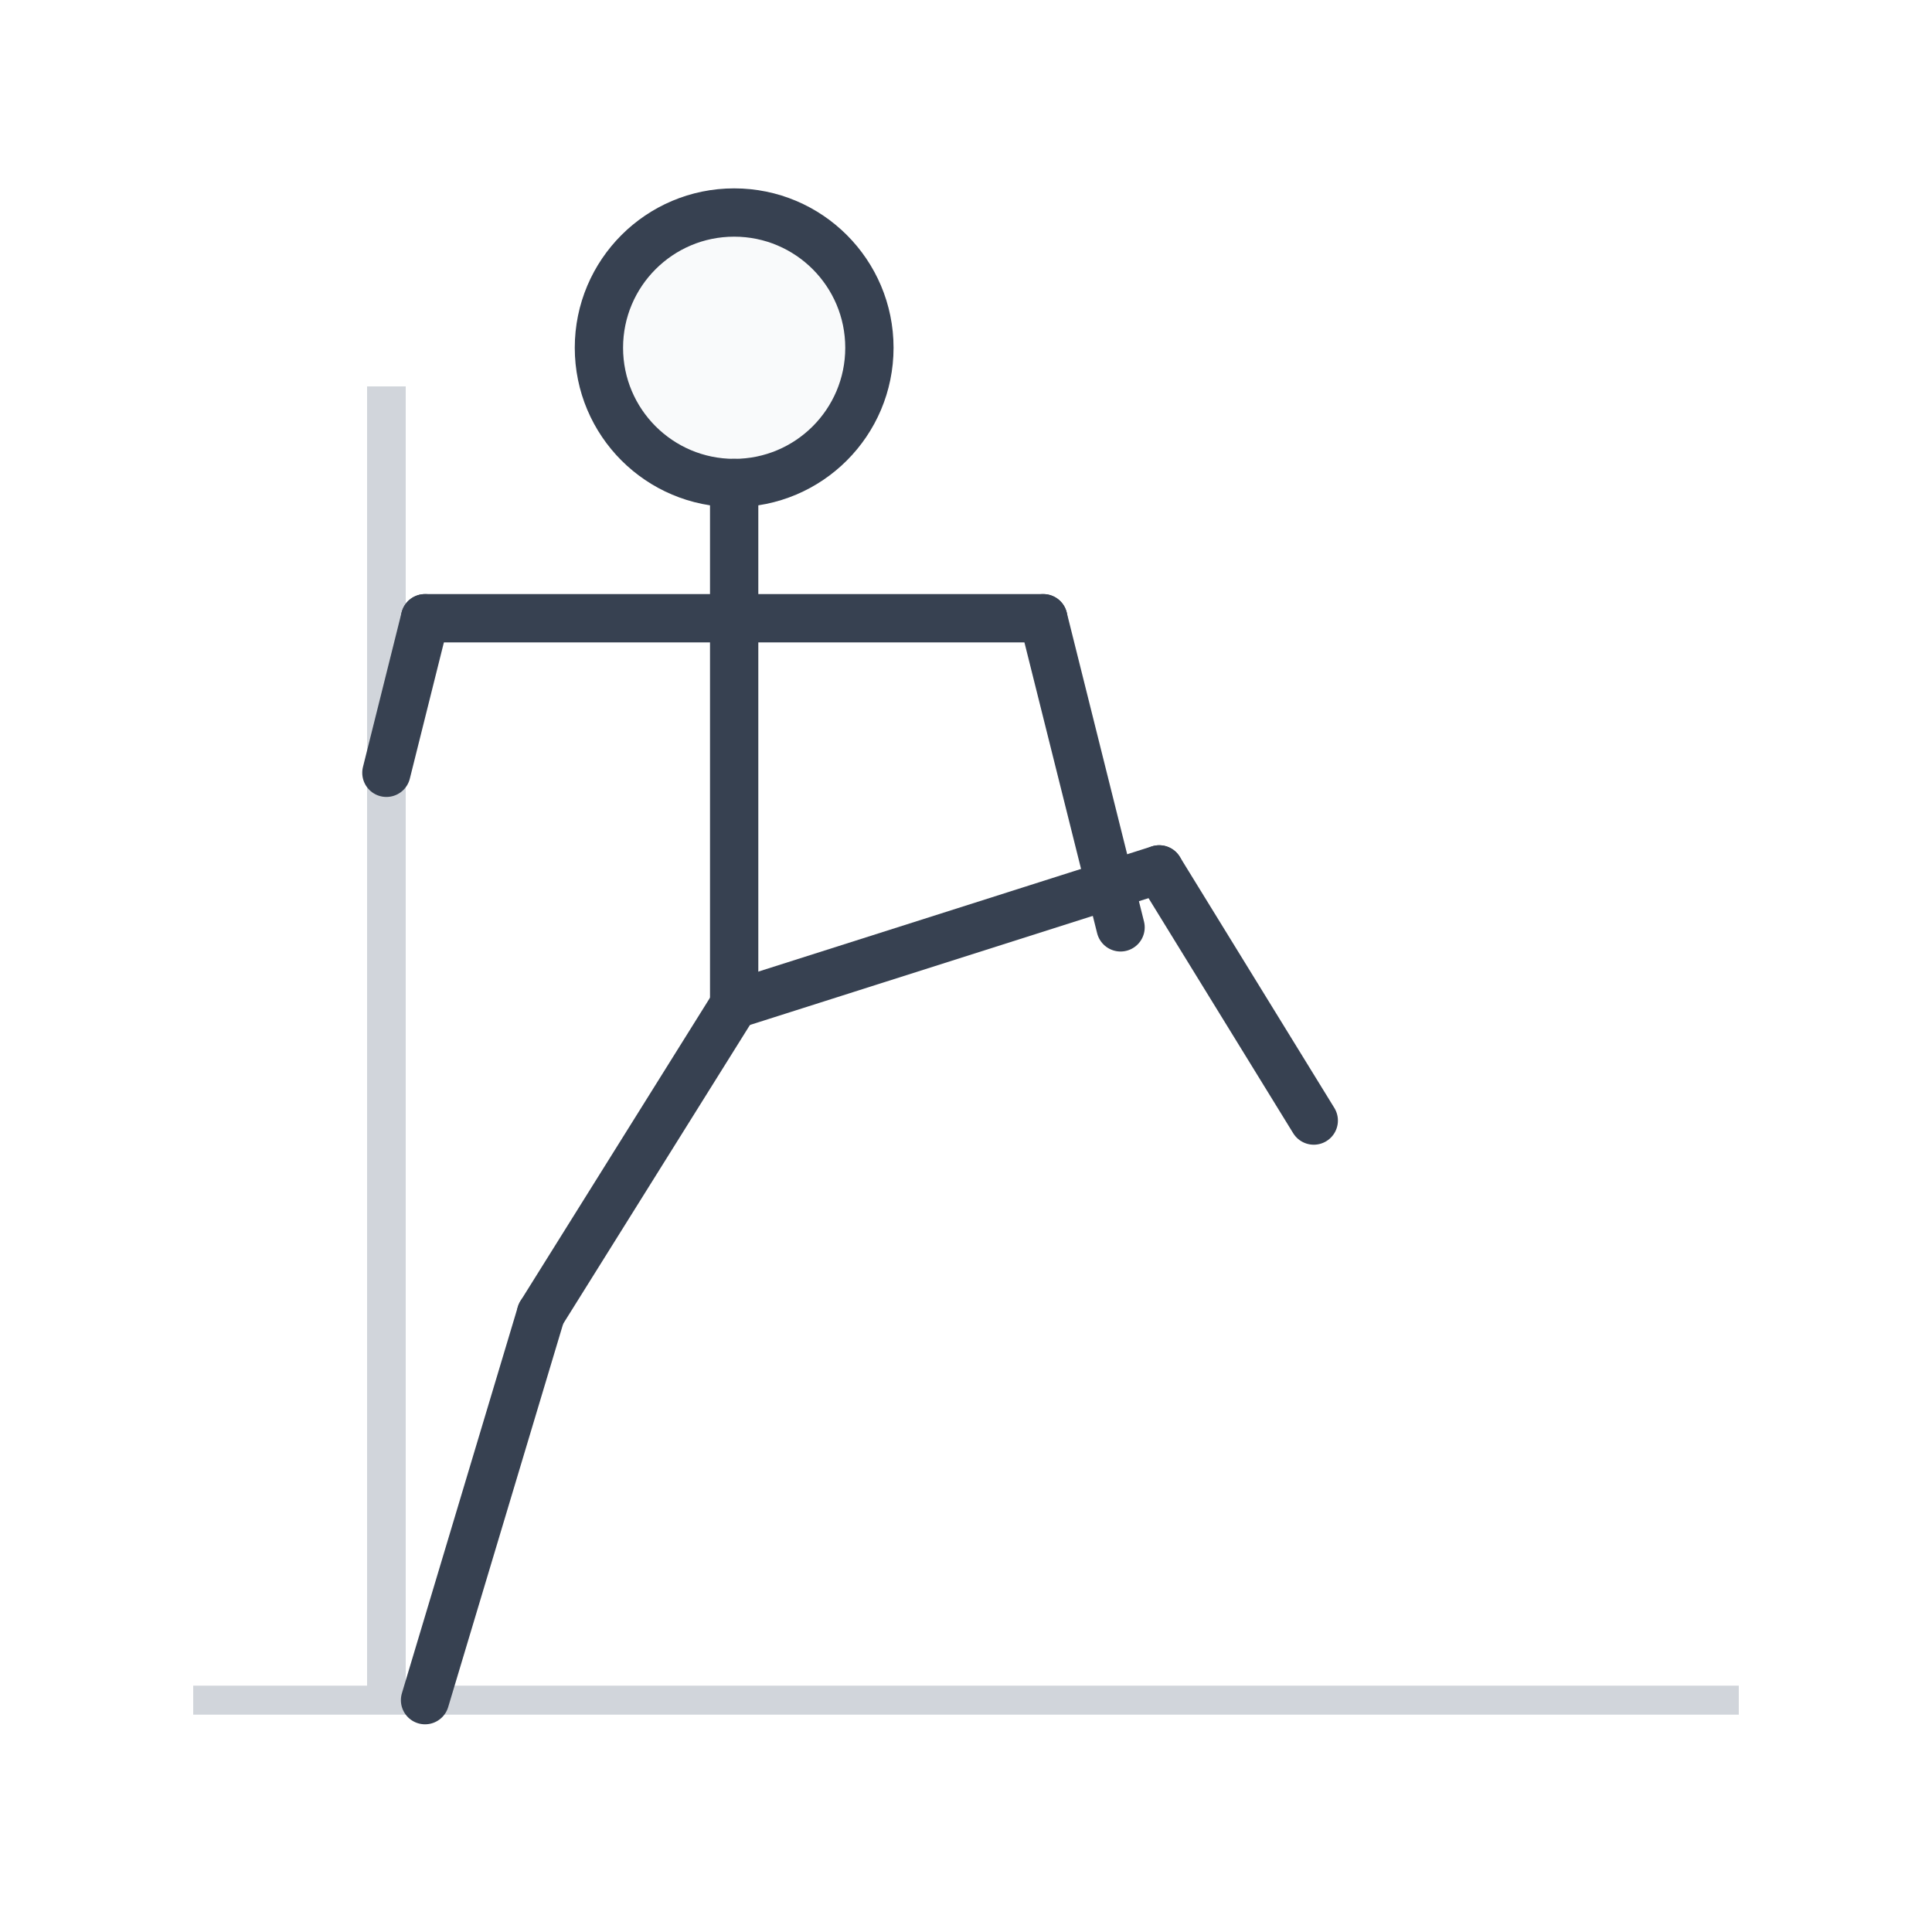
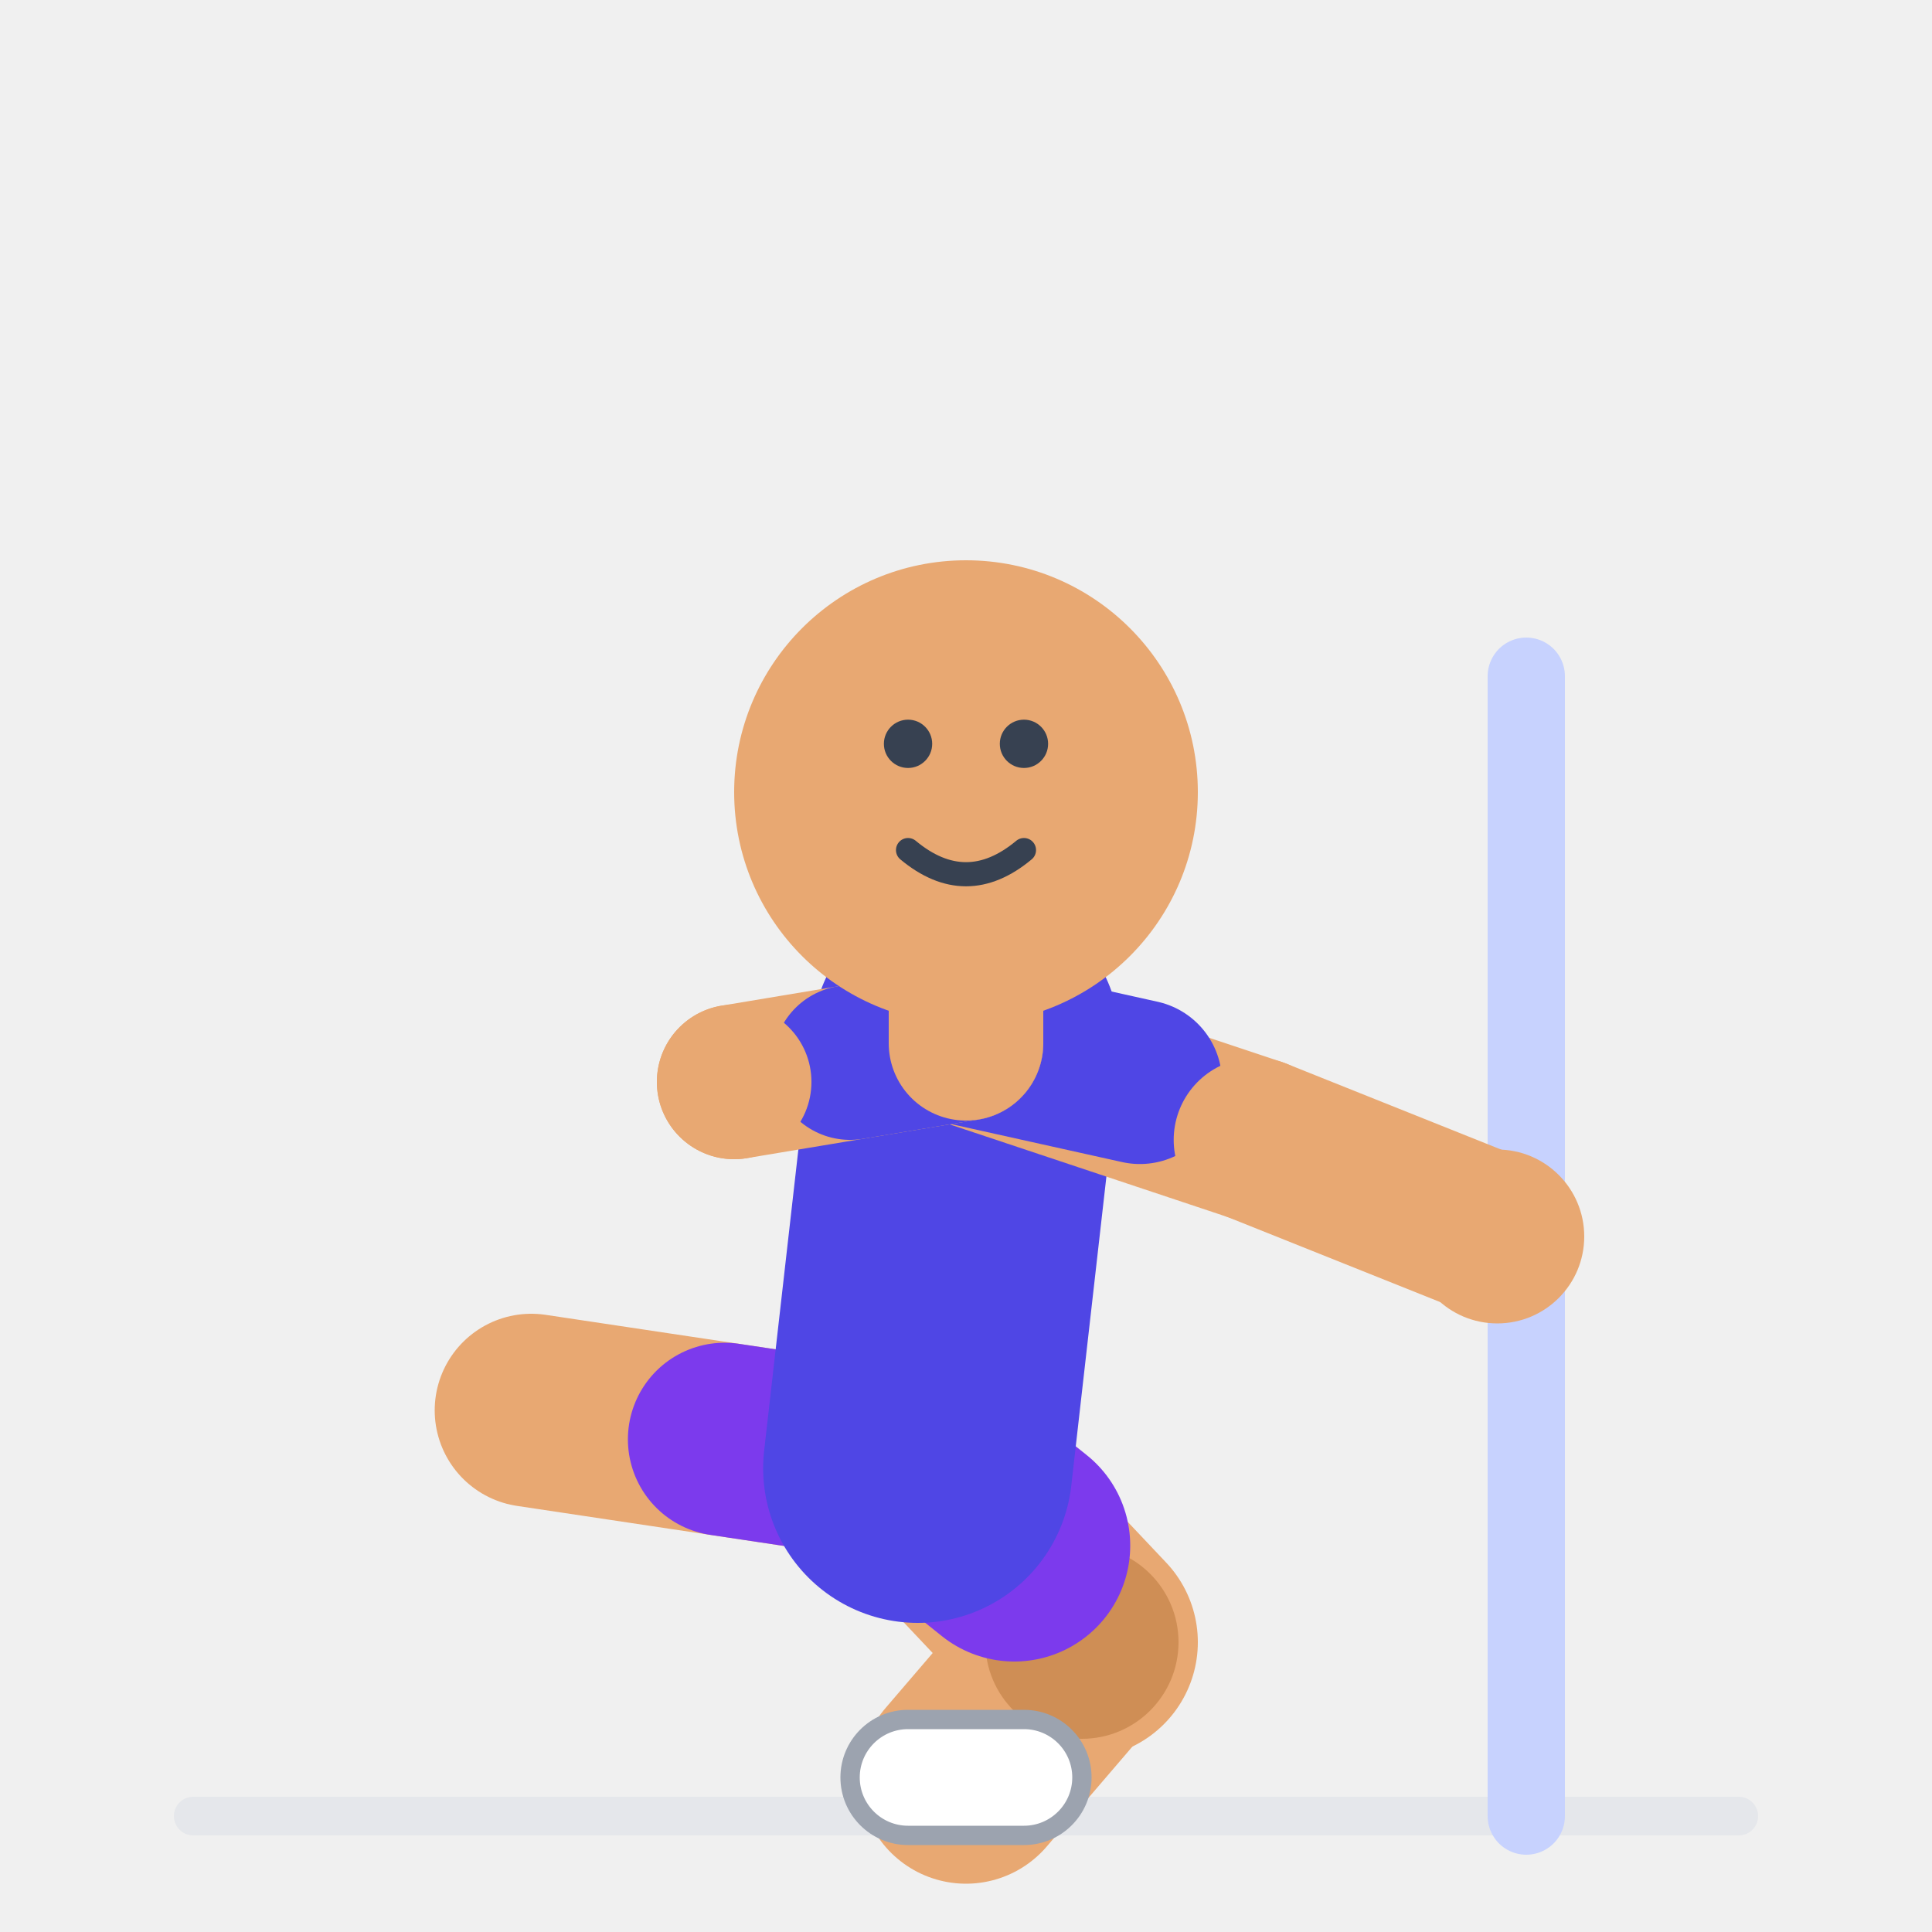
- <svg xmlns="http://www.w3.org/2000/svg" viewBox="0 0 100 100" width="100" height="100">
-   <rect width="100" height="100" fill="white" />
-   <line x1="20" y1="20" x2="20" y2="88" stroke="#d1d5db" stroke-width="2" />
-   <line x1="10" y1="88" x2="90" y2="88" stroke="#d1d5db" stroke-width="1.5" />
-   <circle cx="38" cy="18" r="7" fill="#f9fafb" stroke="#374151" stroke-width="2.5" />
-   <line x1="38" y1="25" x2="38" y2="52" stroke="#374151" stroke-width="2.5" stroke-linecap="round" />
-   <line x1="22" y1="32" x2="54" y2="32" stroke="#374151" stroke-width="2.5" stroke-linecap="round" />
-   <line x1="22" y1="32" x2="20" y2="40" stroke="#374151" stroke-width="2.5" stroke-linecap="round" />
-   <line x1="54" y1="32" x2="58" y2="48" stroke="#374151" stroke-width="2.5" stroke-linecap="round" />
-   <line x1="38" y1="52" x2="28" y2="68" stroke="#374151" stroke-width="2.5" stroke-linecap="round" />
-   <line x1="28" y1="68" x2="22" y2="88" stroke="#374151" stroke-width="2.5" stroke-linecap="round" />
-   <line x1="38" y1="52" x2="60" y2="45" stroke="#374151" stroke-width="2.5" stroke-linecap="round" />
-   <line x1="60" y1="45" x2="68" y2="58" stroke="#374151" stroke-width="2.5" stroke-linecap="round" />
+ <svg xmlns="http://www.w3.org/2000/svg" viewBox="0 0 200 200" width="200" height="200">
+   <line x1="20" y1="188" x2="180" y2="188" stroke="#E5E7EB" stroke-width="4" stroke-linecap="round" />
+   <line x1="158" y1="70" x2="158" y2="188" stroke="#C7D2FE" stroke-width="8" stroke-linecap="round" />
+   <line x1="95" y1="152" x2="112" y2="170" stroke="#E8A872" stroke-width="24" stroke-linecap="round" />
+   <line x1="112" y1="170" x2="100" y2="184" stroke="#E8A872" stroke-width="22" stroke-linecap="round" />
+   <circle cx="112" cy="170" r="10" fill="#CF8E55" />
+   <line x1="95" y1="152" x2="105" y2="160" stroke="#7C3AED" stroke-width="24" stroke-linecap="round" />
+   <rect x="88" y="178" width="24" height="12" rx="6" fill="#FFFFFF" stroke="#9CA3AF" stroke-width="2" />
+   <line x1="95" y1="152" x2="55" y2="146" stroke="#E8A872" stroke-width="20" stroke-linecap="round" />
+   <line x1="95" y1="152" x2="75" y2="149" stroke="#7C3AED" stroke-width="20" stroke-linecap="round" />
+   <circle cx="55" cy="146" r="9" fill="#E8A872" />
+   <line x1="95" y1="152" x2="100" y2="108" stroke="#4F46E5" stroke-width="32" stroke-linecap="round" />
+   <line x1="100" y1="108" x2="130" y2="118" stroke="#E8A872" stroke-width="17" stroke-linecap="round" />
+   <line x1="100" y1="108" x2="118" y2="112" stroke="#4F46E5" stroke-width="17" stroke-linecap="round" />
+   <line x1="130" y1="118" x2="155" y2="128" stroke="#E8A872" stroke-width="17" stroke-linecap="round" />
+   <circle cx="155" cy="128" r="9" fill="#E8A872" />
+   <line x1="100" y1="108" x2="76" y2="112" stroke="#E8A872" stroke-width="16" stroke-linecap="round" />
+   <line x1="100" y1="108" x2="88" y2="110" stroke="#4F46E5" stroke-width="16" stroke-linecap="round" />
+   <circle cx="76" cy="112" r="8" fill="#E8A872" />
+   <line x1="100" y1="108" x2="100" y2="99" stroke="#E8A872" stroke-width="16" stroke-linecap="round" />
+   <circle cx="100" cy="82" r="24" fill="#E8A872" />
+   <circle cx="94" cy="77" r="2.5" fill="#374151" />
+   <circle cx="106" cy="77" r="2.5" fill="#374151" />
+   <path d="M94,88 Q100,93 106,88" stroke="#374151" stroke-width="2.5" fill="none" stroke-linecap="round" />
</svg>
